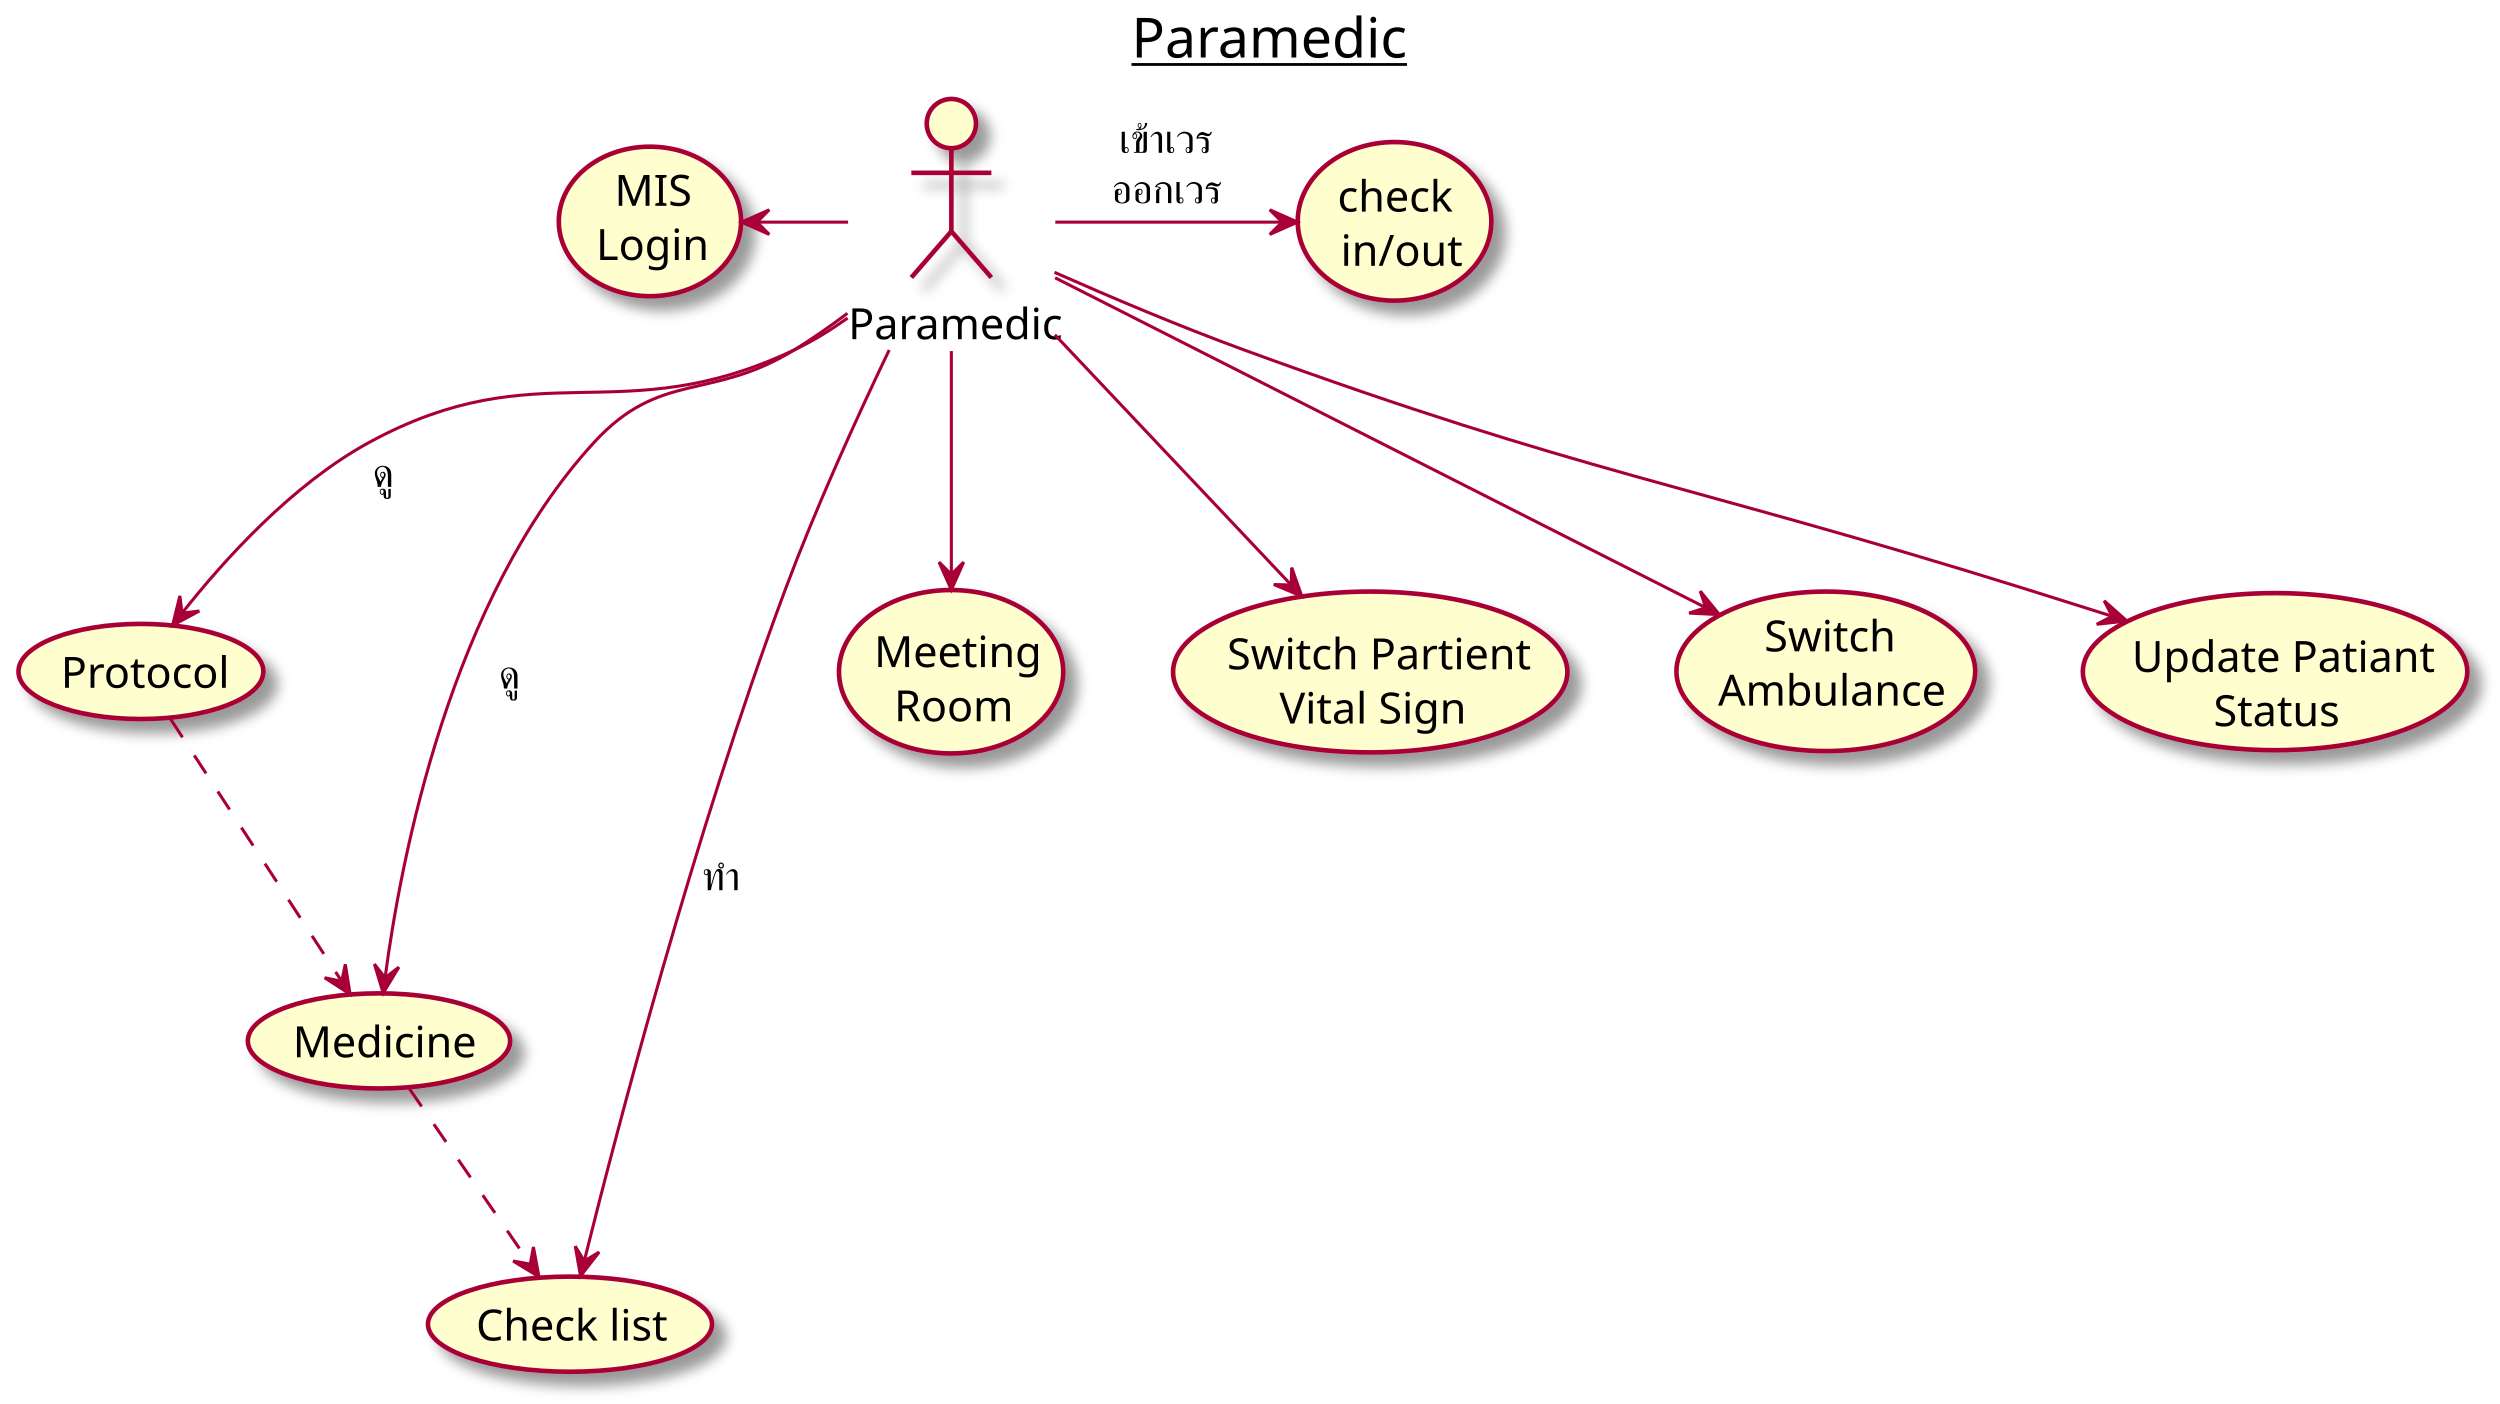
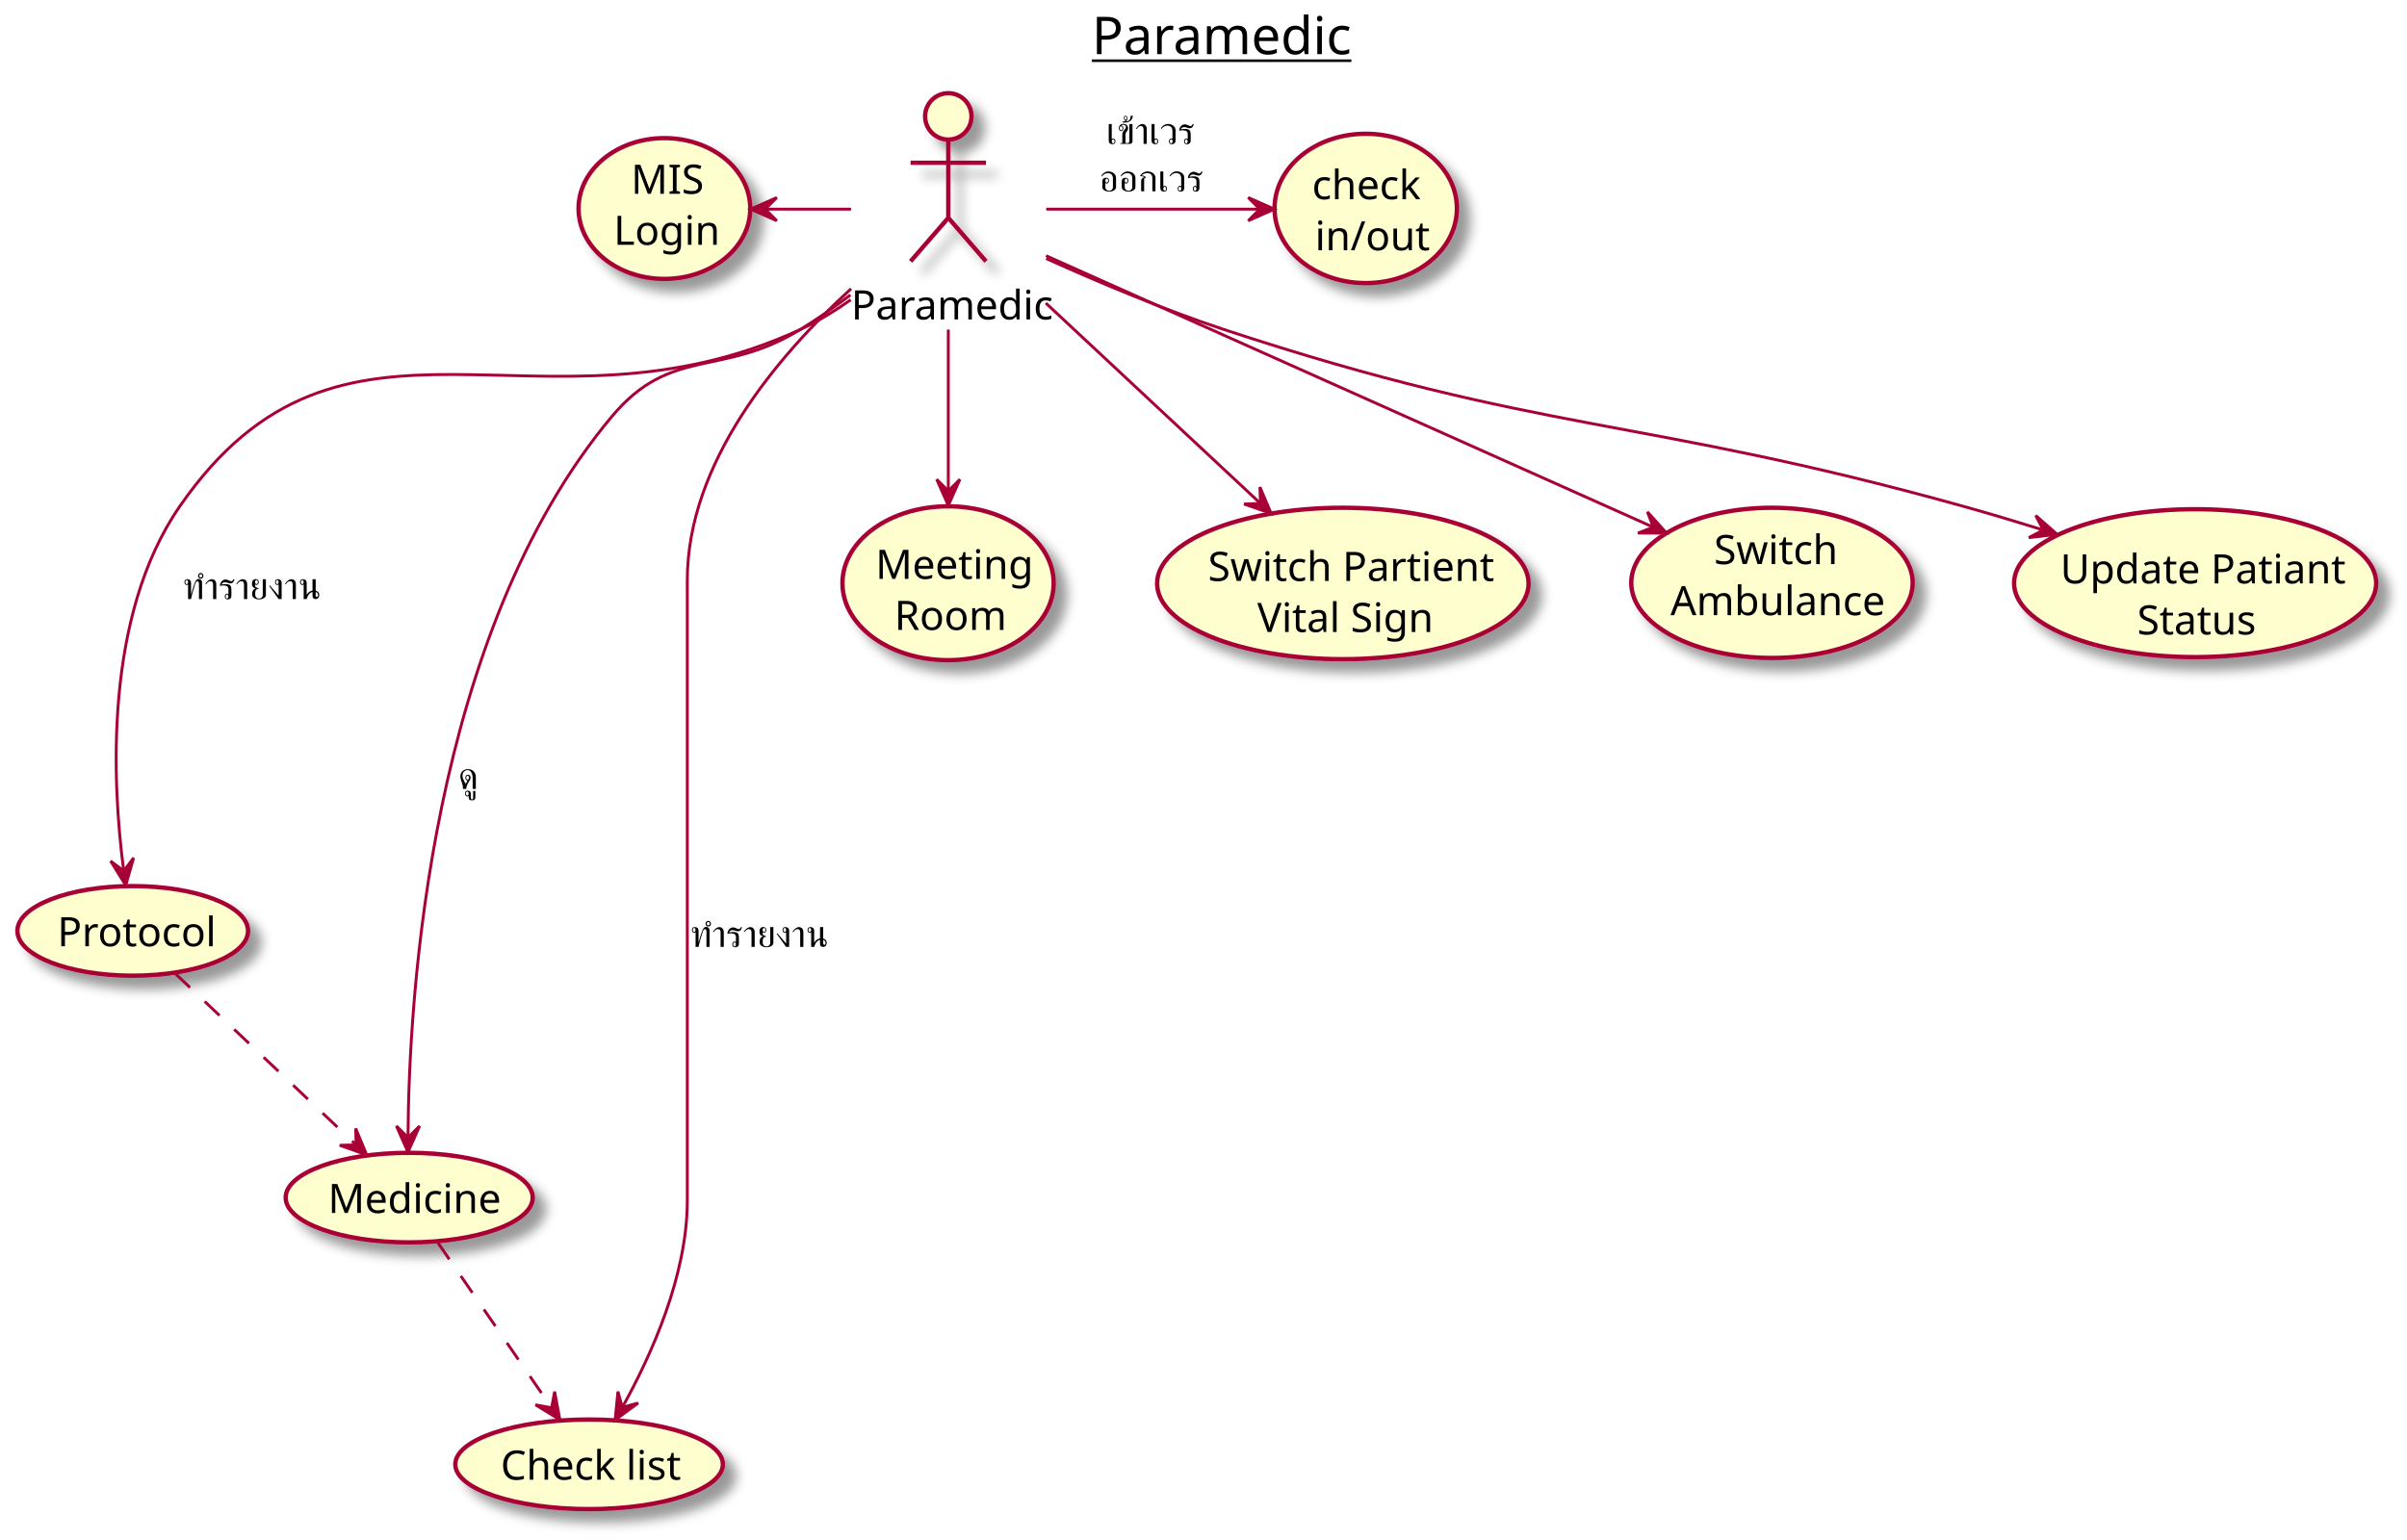
- <svg xmlns="http://www.w3.org/2000/svg" contentScriptType="application/ecmascript" contentStyleType="text/css" height="456px" preserveAspectRatio="none" style="width:812px;height:456px;" version="1.1" viewBox="0 0 812 456" width="812px" zoomAndPan="magnify">
+ <svg xmlns="http://www.w3.org/2000/svg" contentScriptType="application/ecmascript" contentStyleType="text/css" height="531px" preserveAspectRatio="none" style="width:830px;height:531px;" version="1.1" viewBox="0 0 830 531" width="830px" zoomAndPan="magnify">
  <defs>
-     <filter height="300%" id="f15zvbyyjjb8ki" width="300%" x="-1" y="-1">
+     <filter height="300%" id="f1bpxbpp4uu0dw" width="300%" x="-1" y="-1">
      <feGaussianBlur result="blurOut" stdDeviation="2.0" />
      <feColorMatrix in="blurOut" result="blurOut2" type="matrix" values="0 0 0 0 0 0 0 0 0 0 0 0 0 0 0 0 0 0 .4 0" />
      <feOffset dx="4.0" dy="4.0" in="blurOut2" result="blurOut3" />
      <feBlend in="SourceGraphic" in2="blurOut3" mode="normal" />
    </filter>
  </defs>
  <g>
-     <text fill="#000000" font-family="sans-serif" font-size="18" lengthAdjust="spacingAndGlyphs" text-decoration="underline" textLength="85" x="367.5" y="18.686">Paramedic</text>
-     <ellipse cx="309" cy="40.141" fill="#FEFECE" filter="url(#f15zvbyyjjb8ki)" rx="8" ry="8" style="stroke: #A80036; stroke-width: 1.5;" />
-     <path d="M309,48.141 L309,75.141 M296,56.141 L322,56.141 M309,75.141 L296,90.141 M309,75.141 L322,90.141 " fill="none" filter="url(#f15zvbyyjjb8ki)" style="stroke: #A80036; stroke-width: 1.5;" />
-     <text fill="#000000" font-family="sans-serif" font-size="14" lengthAdjust="spacingAndGlyphs" textLength="67" x="275.5" y="110.174">Paramedic</text>
-     <ellipse cx="45.77" cy="218.092" fill="#FEFECE" filter="url(#f15zvbyyjjb8ki)" rx="39.77" ry="15.452" style="stroke: #A80036; stroke-width: 1.5;" />
-     <text fill="#000000" font-family="sans-serif" font-size="14" lengthAdjust="spacingAndGlyphs" textLength="52" x="19.77" y="223.397">Protocol</text>
-     <ellipse cx="123.098" cy="338.092" fill="#FEFECE" filter="url(#f15zvbyyjjb8ki)" rx="42.598" ry="15.452" style="stroke: #A80036; stroke-width: 1.5;" />
-     <text fill="#000000" font-family="sans-serif" font-size="14" lengthAdjust="spacingAndGlyphs" textLength="56" x="95.098" y="343.397">Medicine</text>
-     <ellipse cx="185.133" cy="430.092" fill="#FEFECE" filter="url(#f15zvbyyjjb8ki)" rx="46.133" ry="15.452" style="stroke: #A80036; stroke-width: 1.5;" />
-     <text fill="#000000" font-family="sans-serif" font-size="14" lengthAdjust="spacingAndGlyphs" textLength="61" x="154.633" y="435.397">Check list</text>
-     <ellipse cx="452.942" cy="71.894" fill="#FEFECE" filter="url(#f15zvbyyjjb8ki)" rx="31.442" ry="25.753" style="stroke: #A80036; stroke-width: 1.5;" />
-     <text fill="#000000" font-family="sans-serif" font-size="14" lengthAdjust="spacingAndGlyphs" textLength="37" x="434.442" y="68.721">check</text>
-     <text fill="#000000" font-family="sans-serif" font-size="14" lengthAdjust="spacingAndGlyphs" textLength="35" x="435.442" y="86.331">in/out</text>
-     <ellipse cx="211.102" cy="71.922" fill="#FEFECE" filter="url(#f15zvbyyjjb8ki)" rx="29.602" ry="24.282" style="stroke: #A80036; stroke-width: 1.5;" />
-     <text fill="#000000" font-family="sans-serif" font-size="14" lengthAdjust="spacingAndGlyphs" textLength="23" x="199.602" y="66.841">MIS</text>
-     <text fill="#000000" font-family="sans-serif" font-size="14" lengthAdjust="spacingAndGlyphs" textLength="35" x="193.602" y="84.451">Login</text>
-     <ellipse cx="308.916" cy="218.178" fill="#FEFECE" filter="url(#f15zvbyyjjb8ki)" rx="36.416" ry="26.537" style="stroke: #A80036; stroke-width: 1.5;" />
-     <text fill="#000000" font-family="sans-serif" font-size="14" lengthAdjust="spacingAndGlyphs" textLength="50" x="283.916" y="216.669">Meeting</text>
-     <text fill="#000000" font-family="sans-serif" font-size="14" lengthAdjust="spacingAndGlyphs" textLength="37" x="290.416" y="234.279">Room</text>
-     <ellipse cx="445.047" cy="218.259" fill="#FEFECE" filter="url(#f15zvbyyjjb8ki)" rx="64.047" ry="26.118" style="stroke: #A80036; stroke-width: 1.5;" />
-     <text fill="#000000" font-family="sans-serif" font-size="14" lengthAdjust="spacingAndGlyphs" textLength="93" x="398.547" y="217.389">Switch Partient</text>
-     <text fill="#000000" font-family="sans-serif" font-size="14" lengthAdjust="spacingAndGlyphs" textLength="59" x="415.547" y="234.999">Vital Sign</text>
-     <ellipse cx="593.022" cy="218.044" fill="#FEFECE" filter="url(#f15zvbyyjjb8ki)" rx="48.522" ry="25.903" style="stroke: #A80036; stroke-width: 1.5;" />
-     <text fill="#000000" font-family="sans-serif" font-size="14" lengthAdjust="spacingAndGlyphs" textLength="40" x="573.022" y="211.579">Switch</text>
-     <text fill="#000000" font-family="sans-serif" font-size="14" lengthAdjust="spacingAndGlyphs" textLength="70" x="558.022" y="229.188">Ambulance</text>
-     <ellipse cx="738.94" cy="218.15" fill="#FEFECE" filter="url(#f15zvbyyjjb8ki)" rx="62.44" ry="25.51" style="stroke: #A80036; stroke-width: 1.5;" />
-     <text fill="#000000" font-family="sans-serif" font-size="14" lengthAdjust="spacingAndGlyphs" textLength="93" x="692.44" y="218.238">Update Patiant</text>
-     <text fill="#000000" font-family="sans-serif" font-size="14" lengthAdjust="spacingAndGlyphs" textLength="40" x="718.94" y="235.848">Status</text>
-     <path d="M55.442,233.61 C69.372,254.957 95.436,294.9 110.798,318.443 " fill="none" id="Protocol-&gt;Med" style="stroke: #A80036; stroke-width: 1.0; stroke-dasharray: 7.0,7.0;" />
-     <polygon fill="#A80036" points="113.722,322.922,112.153,313.199,110.989,318.735,105.453,317.571,113.722,322.922" style="stroke: #A80036; stroke-width: 1.0;" />
-     <path d="M132.961,353.601 C143.627,369.084 160.585,393.699 172.225,410.597 " fill="none" id="Med-&gt;Check" style="stroke: #A80036; stroke-width: 1.0; stroke-dasharray: 7.0,7.0;" />
-     <polygon fill="#A80036" points="175.063,414.716,173.251,405.036,172.226,410.599,166.663,409.575,175.063,414.716" style="stroke: #A80036; stroke-width: 1.0;" />
-     <path d="M342.762,72.141 C364.865,72.141 393.741,72.141 416.395,72.141 " fill="none" id="Paramedic-&gt;checkIn" style="stroke: #A80036; stroke-width: 1.0;" />
-     <polygon fill="#A80036" points="421.422,72.141,412.422,68.141,416.422,72.141,412.422,76.141,421.422,72.141" style="stroke: #A80036; stroke-width: 1.0;" />
-     <text fill="#000000" font-family="sans-serif" font-size="13" lengthAdjust="spacingAndGlyphs" textLength="37" x="363.5" y="49.636">เข้าเวร</text>
-     <text fill="#000000" font-family="sans-serif" font-size="13" lengthAdjust="spacingAndGlyphs" textLength="42" x="361" y="65.987">ออกเวร</text>
-     <path d="M245.996,72.141 C255.818,72.141 265.64,72.141 275.462,72.141 " fill="none" id="MISLogin&lt;-Paramedic" style="stroke: #A80036; stroke-width: 1.0;" />
-     <polygon fill="#A80036" points="240.859,72.141,249.859,76.141,245.859,72.141,249.859,68.141,240.859,72.141" style="stroke: #A80036; stroke-width: 1.0;" />
-     <path d="M309,114.02 C309,137.017 309,165.257 309,186.367 " fill="none" id="Paramedic-&gt;MeetingRoom" style="stroke: #A80036; stroke-width: 1.0;" />
-     <polygon fill="#A80036" points="309,191.573,313,182.573,309,186.573,305,182.573,309,191.573" style="stroke: #A80036; stroke-width: 1.0;" />
-     <path d="M342.618,108.737 C366.264,133.773 397.436,166.779 419.146,189.766 " fill="none" id="Paramedic-&gt;SwitchVS" style="stroke: #A80036; stroke-width: 1.0;" />
-     <polygon fill="#A80036" points="422.816,193.652,419.546,184.362,419.383,190.016,413.729,189.854,422.816,193.652" style="stroke: #A80036; stroke-width: 1.0;" />
-     <path d="M342.694,90.225 C395.572,117.037 497.781,168.861 553.847,197.289 " fill="none" id="Paramedic-&gt;SwitchAmbulance" style="stroke: #A80036; stroke-width: 1.0;" />
-     <polygon fill="#A80036" points="558.464,199.63,552.246,191.992,554.005,197.369,548.628,199.127,558.464,199.63" style="stroke: #A80036; stroke-width: 1.0;" />
-     <path d="M342.507,88.455 C360.543,96.436 383.283,106.081 404,113.641 C515.335,154.271 545.872,156.311 659,191.641 C667.688,194.354 676.897,197.261 685.856,200.105 " fill="none" id="Paramedic-&gt;UpdatePatiantStatus" style="stroke: #A80036; stroke-width: 1.0;" />
-     <polygon fill="#A80036" points="690.802,201.677,683.436,195.139,686.037,200.162,681.013,202.763,690.802,201.677" style="stroke: #A80036; stroke-width: 1.0;" />
-     <path d="M275.302,103.306 C269.784,107.218 263.926,110.832 258,113.641 C201.282,140.523 175.141,113.658 120,143.641 C94.923,157.277 72.67,181.99 59.272,198.967 " fill="none" id="Paramedic-&gt;Protocol" style="stroke: #A80036; stroke-width: 1.0;" />
-     <polygon fill="#A80036" points="56.06,203.105,64.738,198.447,59.126,199.155,58.419,193.542,56.06,203.105" style="stroke: #A80036; stroke-width: 1.0;" />
-     <text fill="#000000" font-family="sans-serif" font-size="13" lengthAdjust="spacingAndGlyphs" textLength="8" x="121" y="158.136">ดู</text>
-     <path d="M275.251,101.756 C269.648,105.971 263.777,110.085 258,113.641 C230.904,130.32 214.519,120.204 193,143.641 C146.252,194.556 130.182,279.041 125.121,317.268 " fill="none" id="Paramedic-&gt;Med" style="stroke: #A80036; stroke-width: 1.0;" />
-     <polygon fill="#A80036" points="124.452,322.563,129.549,314.135,125.079,317.602,121.613,313.132,124.452,322.563" style="stroke: #A80036; stroke-width: 1.0;" />
-     <text fill="#000000" font-family="sans-serif" font-size="13" lengthAdjust="spacingAndGlyphs" textLength="8" x="162" y="223.636">ดู</text>
-     <path d="M288.811,113.674 C277.985,136.29 264.879,165.163 255,191.641 C225.46,270.817 200.009,368.449 189.787,409.498 " fill="none" id="Paramedic-&gt;Check" style="stroke: #A80036; stroke-width: 1.0;" />
-     <polygon fill="#A80036" points="188.56,414.449,194.607,406.675,189.763,409.596,186.842,404.751,188.56,414.449" style="stroke: #A80036; stroke-width: 1.0;" />
-     <text fill="#000000" font-family="sans-serif" font-size="13" lengthAdjust="spacingAndGlyphs" textLength="16" x="228" y="289.136">ทำ</text>
+     <text fill="#000000" font-family="sans-serif" font-size="18" lengthAdjust="spacingAndGlyphs" text-decoration="underline" textLength="85" x="376.5" y="18.686">Paramedic</text>
+     <ellipse cx="327" cy="40.141" fill="#FEFECE" filter="url(#f1bpxbpp4uu0dw)" rx="8" ry="8" style="stroke: #A80036; stroke-width: 1.5;" />
+     <path d="M327,48.141 L327,75.141 M314,56.141 L340,56.141 M327,75.141 L314,90.141 M327,75.141 L340,90.141 " fill="none" filter="url(#f1bpxbpp4uu0dw)" style="stroke: #A80036; stroke-width: 1.5;" />
+     <text fill="#000000" font-family="sans-serif" font-size="14" lengthAdjust="spacingAndGlyphs" textLength="67" x="293.5" y="110.174">Paramedic</text>
+     <ellipse cx="45.77" cy="321.092" fill="#FEFECE" filter="url(#f1bpxbpp4uu0dw)" rx="39.77" ry="15.452" style="stroke: #A80036; stroke-width: 1.5;" />
+     <text fill="#000000" font-family="sans-serif" font-size="14" lengthAdjust="spacingAndGlyphs" textLength="52" x="19.77" y="326.397">Protocol</text>
+     <ellipse cx="141.098" cy="413.092" fill="#FEFECE" filter="url(#f1bpxbpp4uu0dw)" rx="42.598" ry="15.452" style="stroke: #A80036; stroke-width: 1.5;" />
+     <text fill="#000000" font-family="sans-serif" font-size="14" lengthAdjust="spacingAndGlyphs" textLength="56" x="113.098" y="418.397">Medicine</text>
+     <ellipse cx="203.133" cy="505.092" fill="#FEFECE" filter="url(#f1bpxbpp4uu0dw)" rx="46.133" ry="15.452" style="stroke: #A80036; stroke-width: 1.5;" />
+     <text fill="#000000" font-family="sans-serif" font-size="14" lengthAdjust="spacingAndGlyphs" textLength="61" x="172.633" y="510.397">Check list</text>
+     <ellipse cx="470.942" cy="71.894" fill="#FEFECE" filter="url(#f1bpxbpp4uu0dw)" rx="31.442" ry="25.753" style="stroke: #A80036; stroke-width: 1.5;" />
+     <text fill="#000000" font-family="sans-serif" font-size="14" lengthAdjust="spacingAndGlyphs" textLength="37" x="452.442" y="68.721">check</text>
+     <text fill="#000000" font-family="sans-serif" font-size="14" lengthAdjust="spacingAndGlyphs" textLength="35" x="453.442" y="86.331">in/out</text>
+     <ellipse cx="229.102" cy="71.922" fill="#FEFECE" filter="url(#f1bpxbpp4uu0dw)" rx="29.602" ry="24.282" style="stroke: #A80036; stroke-width: 1.5;" />
+     <text fill="#000000" font-family="sans-serif" font-size="14" lengthAdjust="spacingAndGlyphs" textLength="23" x="217.602" y="66.841">MIS</text>
+     <text fill="#000000" font-family="sans-serif" font-size="14" lengthAdjust="spacingAndGlyphs" textLength="35" x="211.602" y="84.451">Login</text>
+     <ellipse cx="326.916" cy="201.178" fill="#FEFECE" filter="url(#f1bpxbpp4uu0dw)" rx="36.416" ry="26.537" style="stroke: #A80036; stroke-width: 1.5;" />
+     <text fill="#000000" font-family="sans-serif" font-size="14" lengthAdjust="spacingAndGlyphs" textLength="50" x="301.916" y="199.669">Meeting</text>
+     <text fill="#000000" font-family="sans-serif" font-size="14" lengthAdjust="spacingAndGlyphs" textLength="37" x="308.416" y="217.279">Room</text>
+     <ellipse cx="463.047" cy="201.259" fill="#FEFECE" filter="url(#f1bpxbpp4uu0dw)" rx="64.047" ry="26.118" style="stroke: #A80036; stroke-width: 1.5;" />
+     <text fill="#000000" font-family="sans-serif" font-size="14" lengthAdjust="spacingAndGlyphs" textLength="93" x="416.547" y="200.389">Switch Partient</text>
+     <text fill="#000000" font-family="sans-serif" font-size="14" lengthAdjust="spacingAndGlyphs" textLength="59" x="433.547" y="217.999">Vital Sign</text>
+     <ellipse cx="611.022" cy="201.044" fill="#FEFECE" filter="url(#f1bpxbpp4uu0dw)" rx="48.522" ry="25.903" style="stroke: #A80036; stroke-width: 1.5;" />
+     <text fill="#000000" font-family="sans-serif" font-size="14" lengthAdjust="spacingAndGlyphs" textLength="40" x="591.022" y="194.579">Switch</text>
+     <text fill="#000000" font-family="sans-serif" font-size="14" lengthAdjust="spacingAndGlyphs" textLength="70" x="576.022" y="212.188">Ambulance</text>
+     <ellipse cx="756.94" cy="201.15" fill="#FEFECE" filter="url(#f1bpxbpp4uu0dw)" rx="62.44" ry="25.51" style="stroke: #A80036; stroke-width: 1.5;" />
+     <text fill="#000000" font-family="sans-serif" font-size="14" lengthAdjust="spacingAndGlyphs" textLength="93" x="710.44" y="201.238">Update Patiant</text>
+     <text fill="#000000" font-family="sans-serif" font-size="14" lengthAdjust="spacingAndGlyphs" textLength="40" x="736.94" y="218.848">Status</text>
+     <path d="M60.428,335.81 C77.029,351.537 104.327,377.398 122.482,394.598 " fill="none" id="Protocol-&gt;Med" style="stroke: #A80036; stroke-width: 1.0; stroke-dasharray: 7.0,7.0;" />
+     <polygon fill="#A80036" points="126.436,398.343,122.655,389.248,122.807,394.903,117.152,395.055,126.436,398.343" style="stroke: #A80036; stroke-width: 1.0;" />
+     <path d="M150.961,428.601 C161.627,444.084 178.585,468.699 190.225,485.597 " fill="none" id="Med-&gt;Check" style="stroke: #A80036; stroke-width: 1.0; stroke-dasharray: 7.0,7.0;" />
+     <polygon fill="#A80036" points="193.063,489.716,191.251,480.036,190.226,485.599,184.663,484.575,193.063,489.716" style="stroke: #A80036; stroke-width: 1.0;" />
+     <path d="M360.762,72.141 C382.865,72.141 411.741,72.141 434.395,72.141 " fill="none" id="Paramedic-&gt;checkIn" style="stroke: #A80036; stroke-width: 1.0;" />
+     <polygon fill="#A80036" points="439.422,72.141,430.422,68.141,434.422,72.141,430.422,76.141,439.422,72.141" style="stroke: #A80036; stroke-width: 1.0;" />
+     <text fill="#000000" font-family="sans-serif" font-size="13" lengthAdjust="spacingAndGlyphs" textLength="37" x="381.5" y="49.636">เข้าเวร</text>
+     <text fill="#000000" font-family="sans-serif" font-size="13" lengthAdjust="spacingAndGlyphs" textLength="42" x="379" y="65.987">ออกเวร</text>
+     <path d="M263.996,72.141 C273.818,72.141 283.64,72.141 293.462,72.141 " fill="none" id="MISLogin&lt;-Paramedic" style="stroke: #A80036; stroke-width: 1.0;" />
+     <polygon fill="#A80036" points="258.859,72.141,267.859,76.141,263.859,72.141,267.859,68.141,258.859,72.141" style="stroke: #A80036; stroke-width: 1.0;" />
+     <path d="M327,113.674 C327,131.699 327,152.579 327,169.304 " fill="none" id="Paramedic-&gt;MeetingRoom" style="stroke: #A80036; stroke-width: 1.0;" />
+     <polygon fill="#A80036" points="327,174.353,331,165.353,327,169.353,323,165.353,327,174.353" style="stroke: #A80036; stroke-width: 1.0;" />
+     <path d="M360.618,104.534 C383.371,125.782 413.094,153.538 434.649,173.666 " fill="none" id="Paramedic-&gt;SwitchVS" style="stroke: #A80036; stroke-width: 1.0;" />
+     <polygon fill="#A80036" points="438.305,177.08,434.458,168.013,434.651,173.667,428.997,173.86,438.305,177.08" style="stroke: #A80036; stroke-width: 1.0;" />
+     <path d="M360.694,88.208 C413,111.599 513.577,156.575 570.013,181.812 " fill="none" id="Paramedic-&gt;SwitchAmbulance" style="stroke: #A80036; stroke-width: 1.0;" />
+     <polygon fill="#A80036" points="574.666,183.893,568.083,176.567,570.102,181.851,564.817,183.869,574.666,183.893" style="stroke: #A80036; stroke-width: 1.0;" />
+     <path d="M360.765,89.177 C378.68,97.264 401.229,106.783 422,113.641 C532.656,150.175 564.743,143.369 677,174.641 C685.886,177.117 695.268,179.926 704.357,182.754 " fill="none" id="Paramedic-&gt;UpdatePatiantStatus" style="stroke: #A80036; stroke-width: 1.0;" />
+     <polygon fill="#A80036" points="709.371,184.325,701.978,177.818,704.6,182.83,699.587,185.452,709.371,184.325" style="stroke: #A80036; stroke-width: 1.0;" />
+     <path d="M293.353,103.415 C287.828,107.311 281.954,110.893 276,113.641 C186.202,155.083 118.256,93.3 62,174.641 C35.736,212.616 38.693,269.978 42.623,300.079 " fill="none" id="Paramedic-&gt;Protocol" style="stroke: #A80036; stroke-width: 1.0;" />
+     <polygon fill="#A80036" points="43.361,305.372,46.081,295.906,42.671,300.42,38.157,297.01,43.361,305.372" style="stroke: #A80036; stroke-width: 1.0;" />
+     <text fill="#000000" font-family="sans-serif" font-size="13" lengthAdjust="spacingAndGlyphs" textLength="59" x="63" y="206.636">ทำรายงาน</text>
+     <path d="M293.251,101.756 C287.648,105.971 281.777,110.085 276,113.641 C248.904,130.32 231.417,119.238 211,143.641 C148.195,218.705 140.989,343.738 140.689,392.147 " fill="none" id="Paramedic-&gt;Med" style="stroke: #A80036; stroke-width: 1.0;" />
+     <polygon fill="#A80036" points="140.682,397.395,144.692,388.399,140.688,392.395,136.692,388.39,140.682,397.395" style="stroke: #A80036; stroke-width: 1.0;" />
+     <text fill="#000000" font-family="sans-serif" font-size="13" lengthAdjust="spacingAndGlyphs" textLength="8" x="158" y="272.136">ดู</text>
+     <path d="M293.487,99.582 C267.899,122.97 237,159.605 237,200.141 C237,200.141 237,200.141 237,414.141 C237,439.942 224.62,467.376 214.801,485.077 " fill="none" id="Paramedic-&gt;Check" style="stroke: #A80036; stroke-width: 1.0;" />
+     <polygon fill="#A80036" points="212.111,489.803,220.039,483.959,214.584,485.457,213.086,480.002,212.111,489.803" style="stroke: #A80036; stroke-width: 1.0;" />
+     <text fill="#000000" font-family="sans-serif" font-size="13" lengthAdjust="spacingAndGlyphs" textLength="59" x="238" y="326.636">ทำรายงาน</text>
  </g>
</svg>
